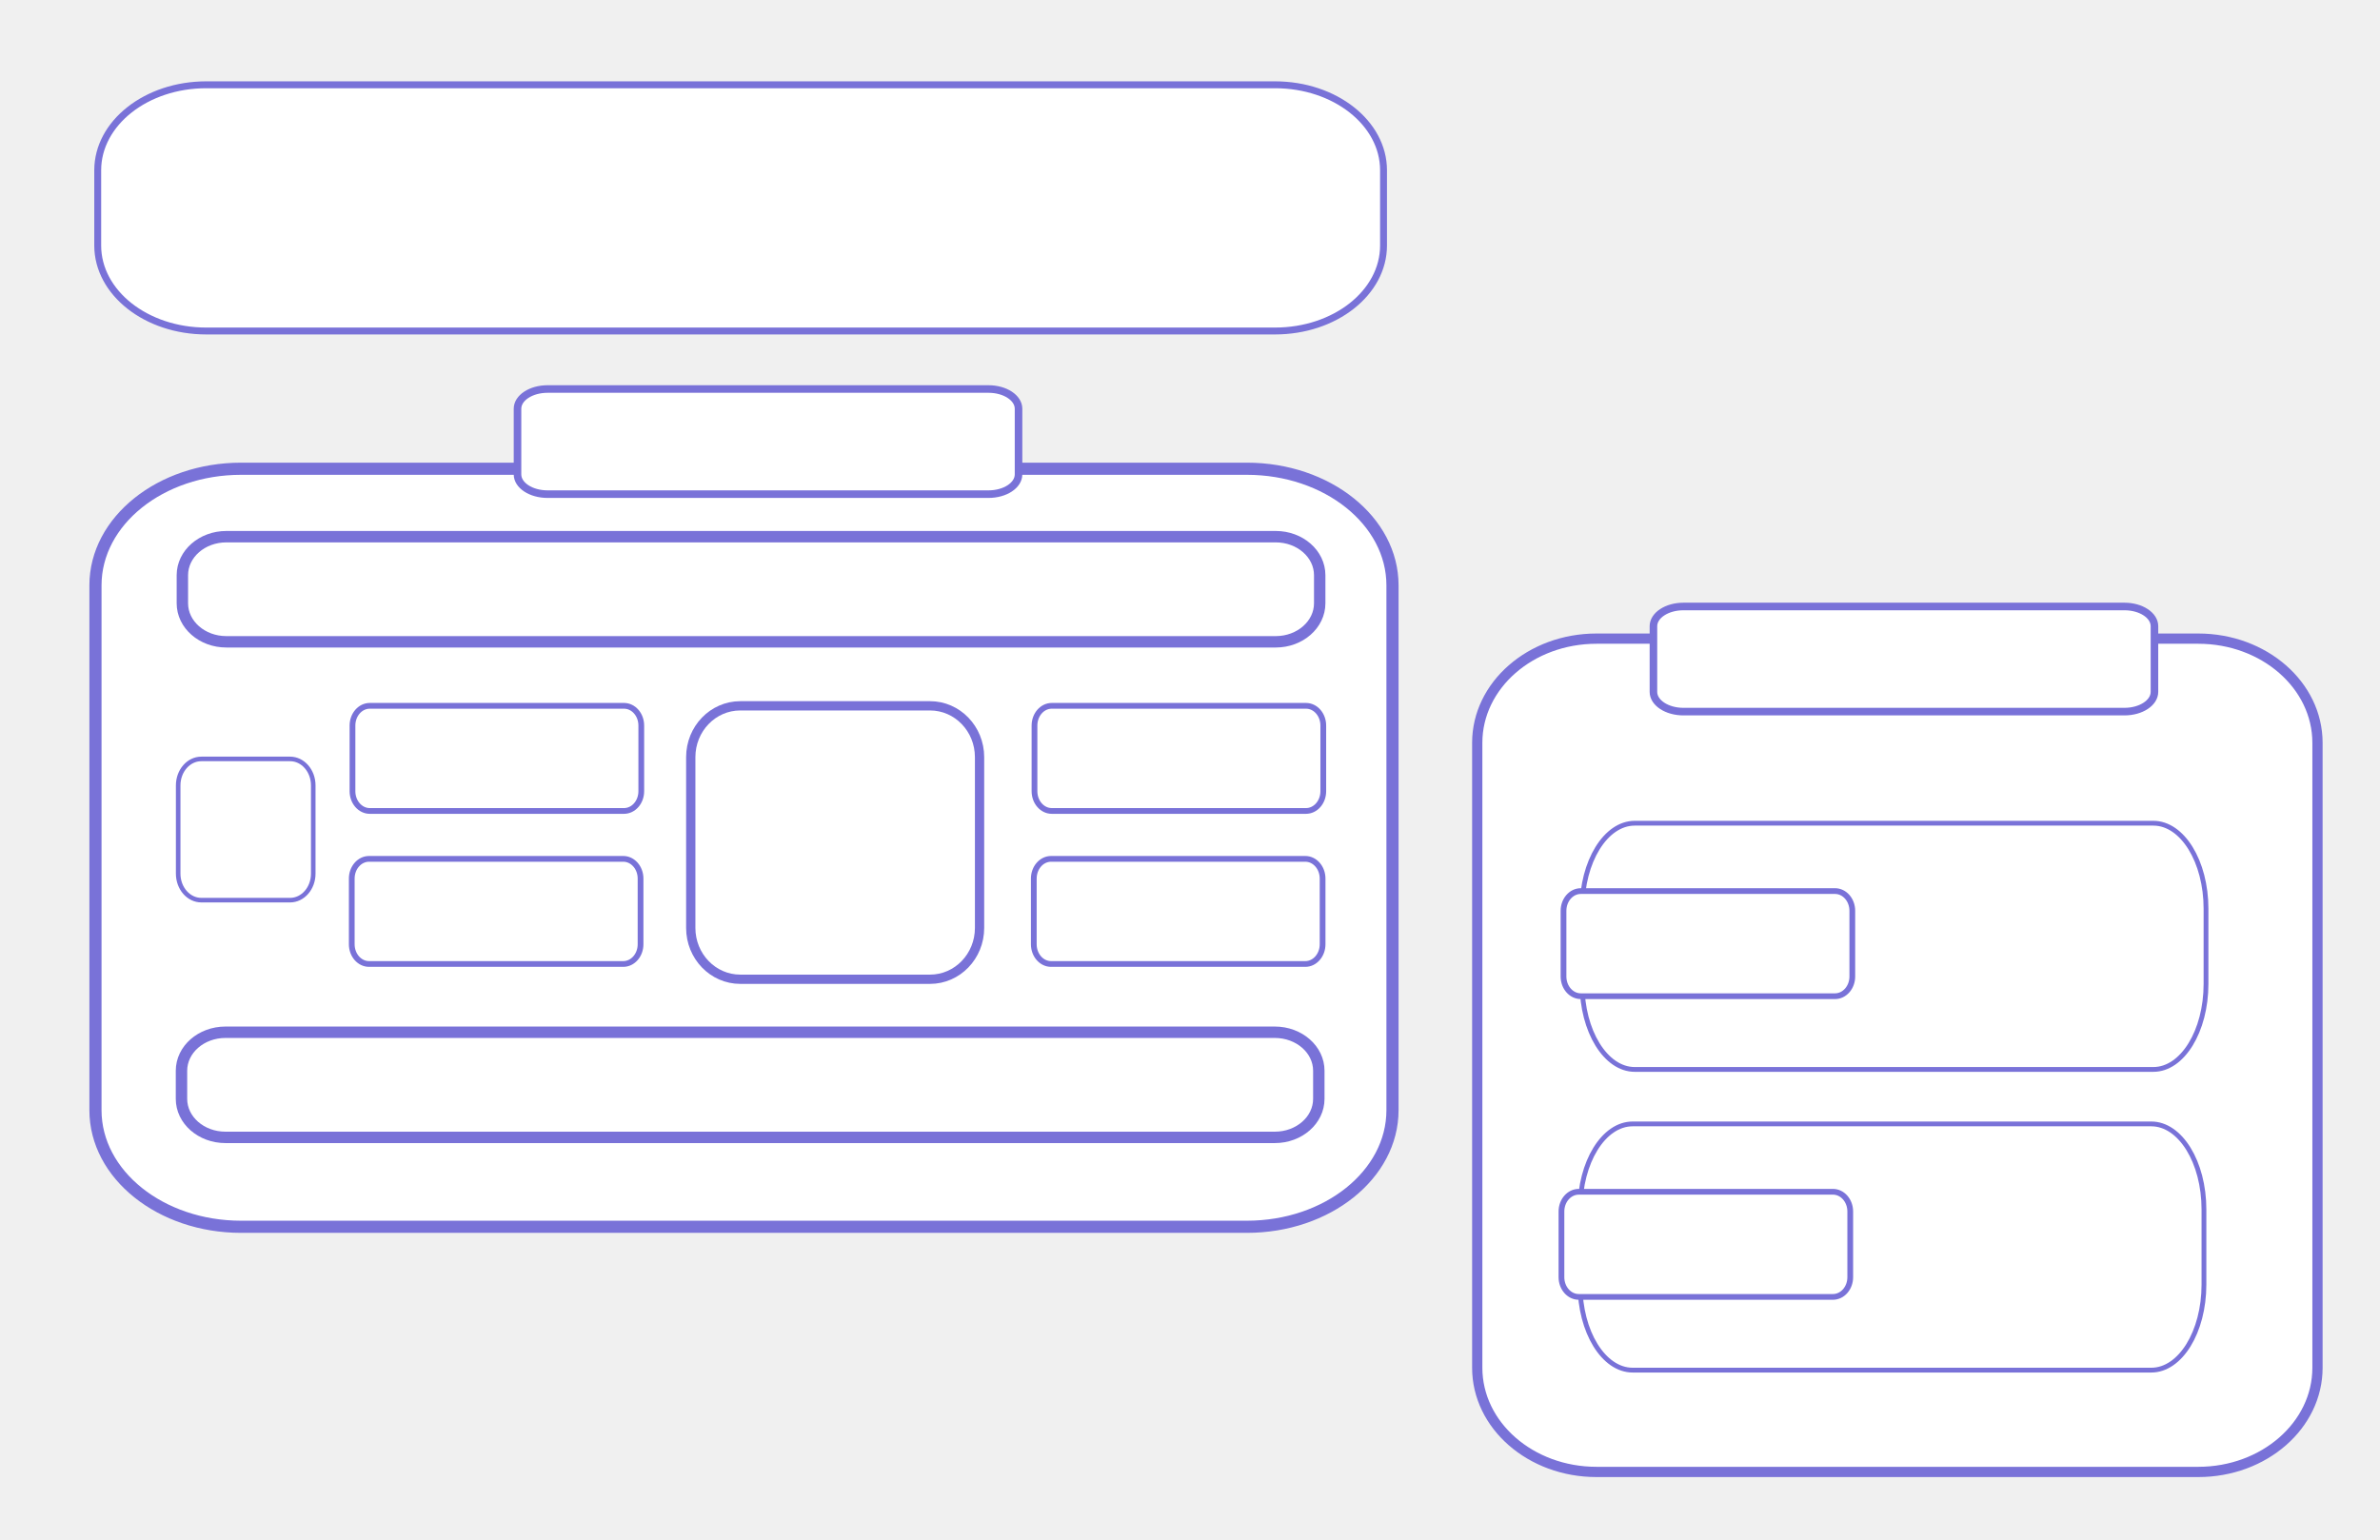
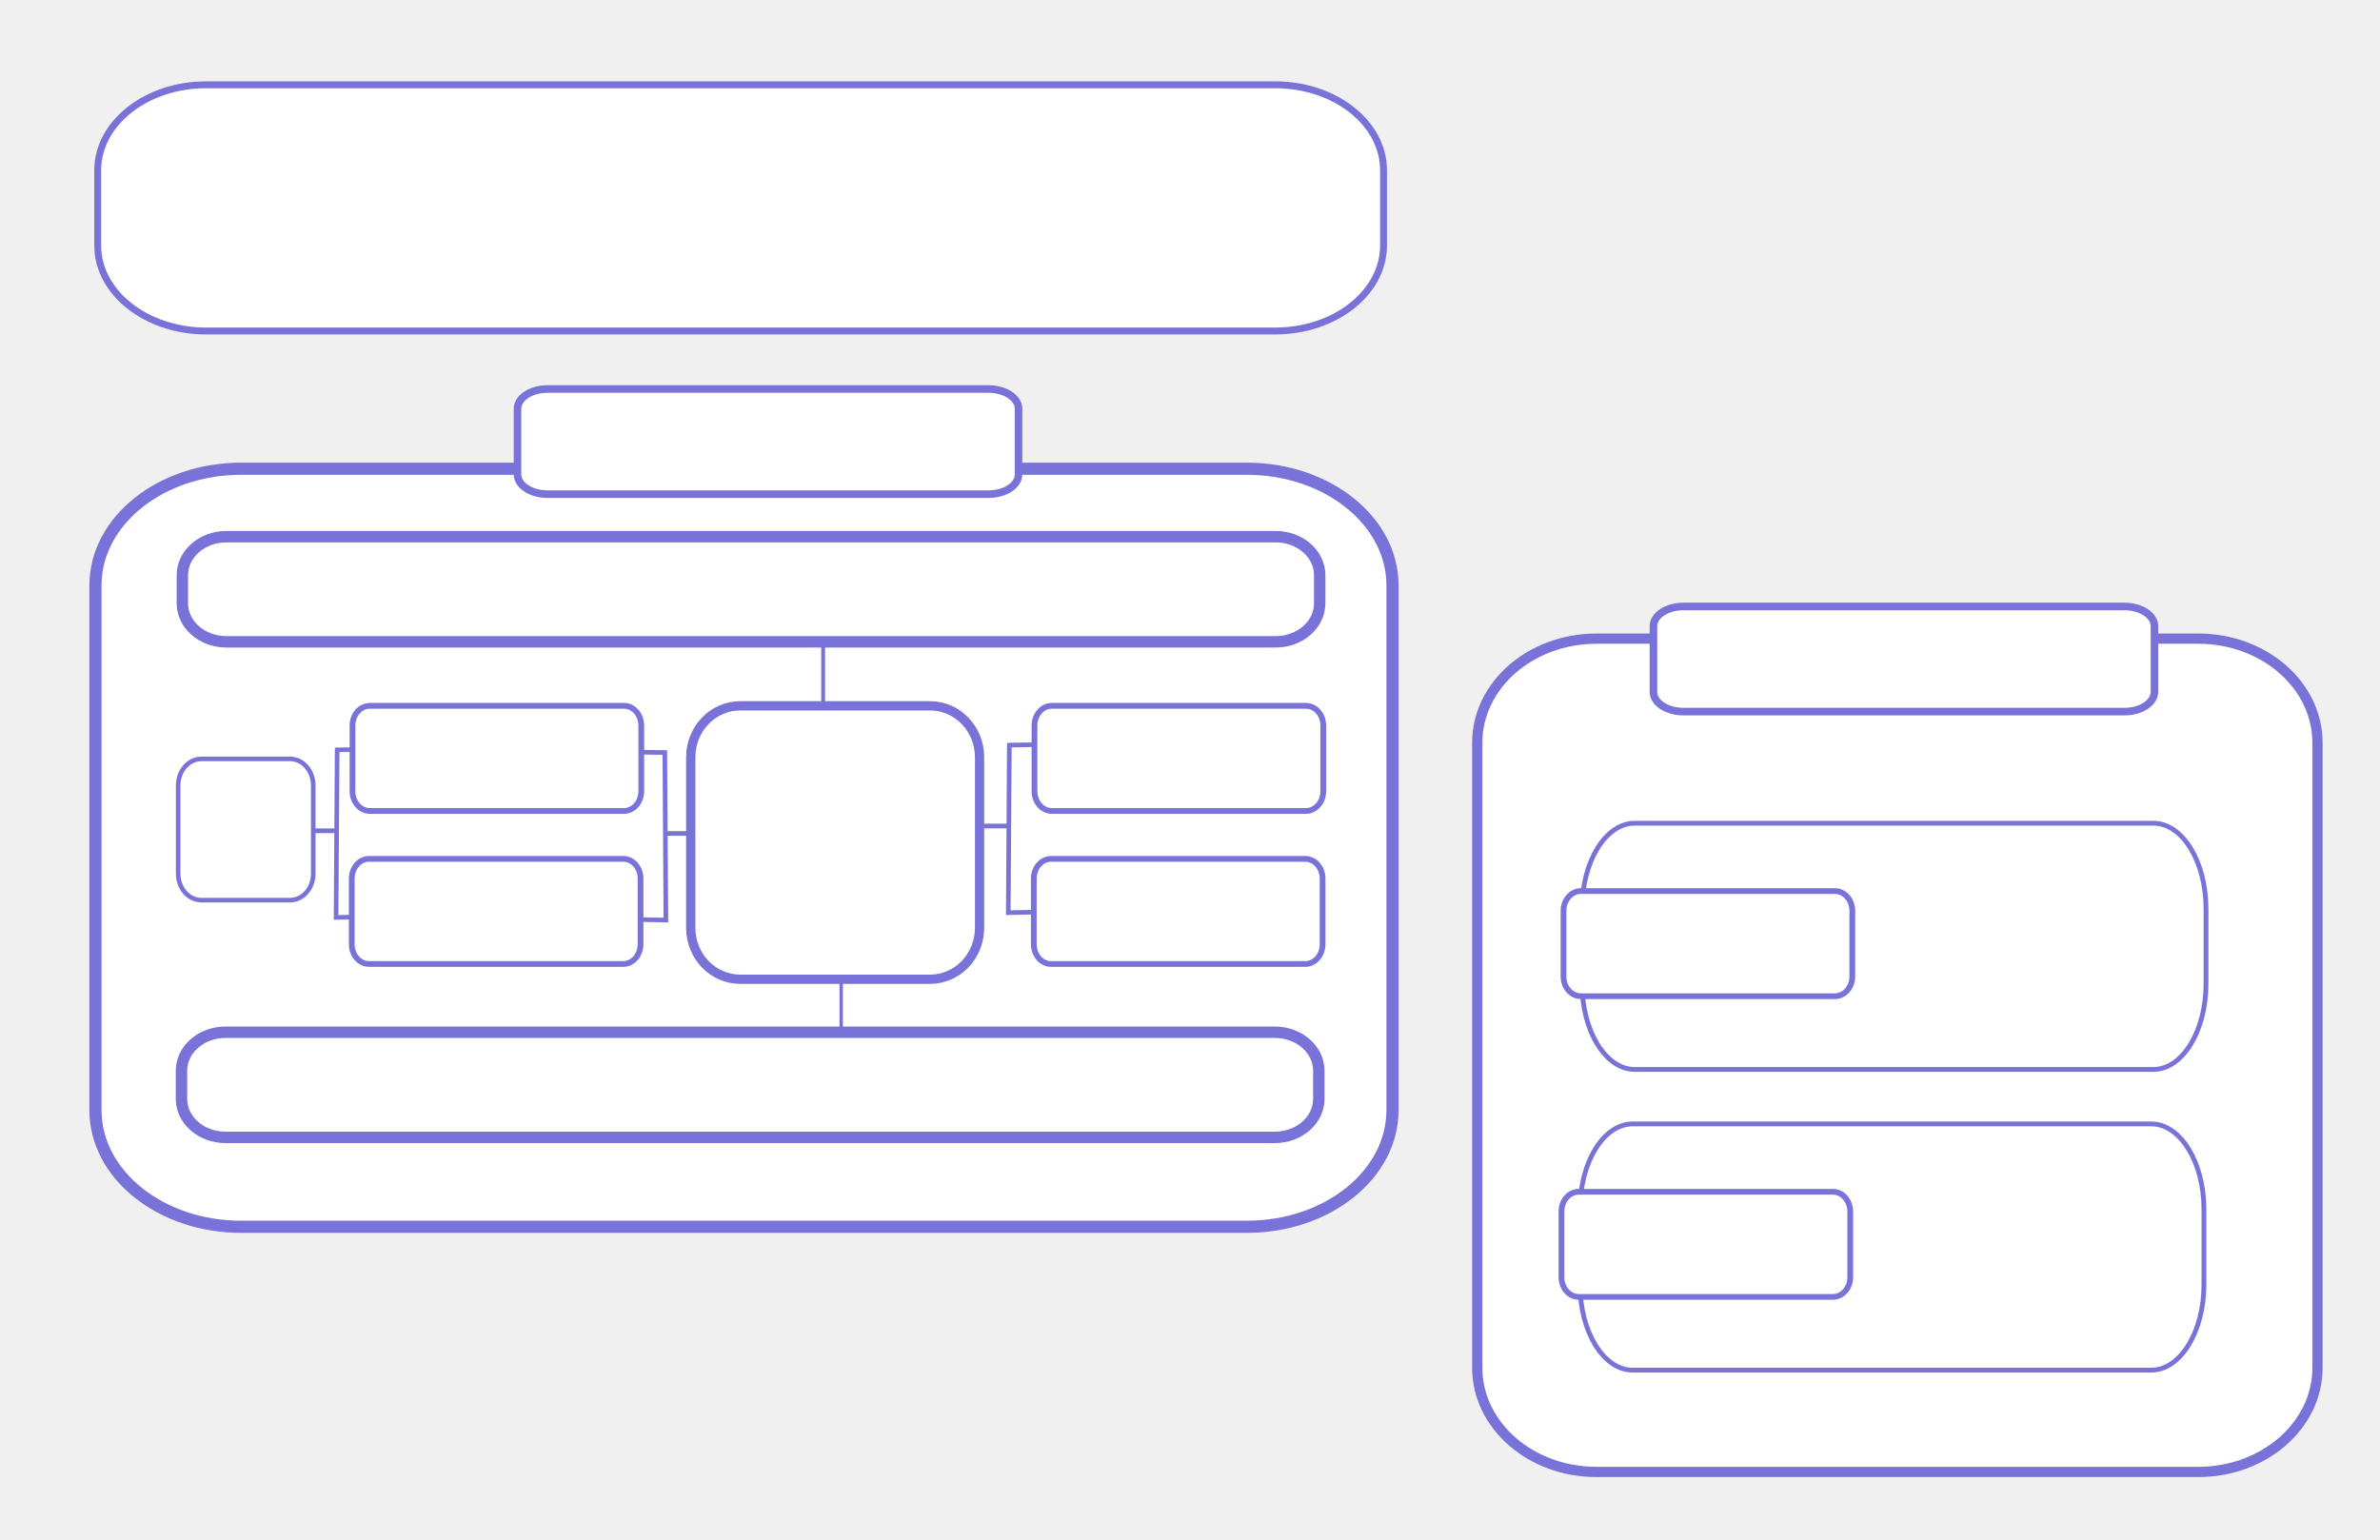
<svg xmlns="http://www.w3.org/2000/svg" version="1.1" id="svg2" height="990" width="1530">
  <defs id="defs4">
    <marker orient="auto" refY="0" refX="0" id="EmptyTriangleOutL" style="overflow:visible">
      <path id="path6474" d="m 5.77,0 -8.65,5 0,-10 8.65,5 z" style="fill:#ffffff;fill-rule:evenodd;stroke:#000000;stroke-width:1pt;marker-start:none" transform="matrix(0.8,0,0,0.8,-4.8,0)" />
    </marker>
    <marker orient="auto" refY="0" refX="0" id="Arrow2Lend" style="overflow:visible">
      <path id="path6334" style="font-size:12px;fill-rule:evenodd;stroke-width:0.625;stroke-linejoin:round" d="M 8.719,4.034 -2.207,0.016 8.719,-4.002 c -1.745,2.372 -1.735,5.617 -6e-7,8.035 z" transform="matrix(-1.1,0,0,-1.1,-1.1,0)" />
    </marker>
    <marker orient="auto" refY="0" refX="0" id="Arrow1Lend" style="overflow:visible">
      <path id="path6316" d="M 0,0 5,-5 -12.5,0 5,5 0,0 z" style="fill-rule:evenodd;stroke:#000000;stroke-width:1pt;marker-start:none" transform="matrix(-0.8,0,0,-0.8,-10,0)" />
    </marker>
  </defs>
  <g id="layer5" transform="translate(0,-62.3622)" style="display:inline" />
  <g id="layer2" style="display:none" transform="translate(0,-62.3622)" />
  <g id="layer4" style="display:inline" transform="translate(0,-62.3622)">
    <rect ry="66.985" rx="76.646" y="473.002" x="949.654" height="535.81" width="540.159" id="rect4065-6-9-3-6-5-4-4-3-4-76" style="fill:#ffffff;fill-opacity:1;stroke:#7972d8;stroke-width:6.589;stroke-miterlimit:4;stroke-opacity:1;stroke-dasharray:none;display:inline" />
    <rect ry="54.975" rx="69.739" y="116.881" x="62.818" height="158.314" width="826.595" id="rect4065-6-9-3-6-5-4-4-3-4" style="fill:#ffffff;fill-opacity:1;stroke:#7972d8;stroke-width:4.43;stroke-miterlimit:4;stroke-opacity:1;stroke-dasharray:none;display:inline" />
    <rect ry="74.978" rx="93.609" y="363.763" x="61.369" height="487.418" width="833.803" id="rect4065-6-9-3-6-5-4-4-3-4-7" style="fill:#ffffff;fill-opacity:1;stroke:#7972d8;stroke-width:7.808;stroke-miterlimit:4;stroke-opacity:1;stroke-dasharray:none;display:inline" />
    <rect ry="24.771" rx="28.268" y="407.444" x="117.238" height="67.6" width="731.144" id="rect4065-6-9-3-7-7-4-0-4-5-6-5-4-5-1" style="fill:#ffffff;fill-opacity:1;stroke:#7972d8;stroke-width:7.335;stroke-miterlimit:4;stroke-opacity:1;stroke-dasharray:none;display:inline" />
    <flowRoot id="flowRoot4135-5-4-8-7-5-2-7-2-7-5-0-9-6-4" style="font-size:28px;font-style:normal;font-variant:normal;font-weight:bold;font-stretch:normal;text-align:start;line-height:125%;letter-spacing:0px;word-spacing:0px;writing-mode:lr-tb;text-anchor:start;fill:#574d00;fill-opacity:1;stroke:#ffff44;stroke-opacity:1;display:inline;font-family:Liberation Sans;-inkscape-font-specification:Liberation Sans Bold" xml:space="preserve" transform="translate(479.1408,457.1142)">
      <flowRegion id="flowRegion4137-6-5-6-2-7-5-1-7-1-8-3-7-0-4" />
      <flowPara style="font-size:28px;font-style:normal;font-variant:normal;font-weight:bold;font-stretch:normal;text-align:center;line-height:125%;writing-mode:lr-tb;text-anchor:middle;fill:#574dd8;fill-opacity:1;stroke:#574dd8;stroke-opacity:1;font-family:Liberation Sans;-inkscape-font-specification:Liberation Sans Bold" id="flowPara3612-9-9-2">Rest API</flowPara>
    </flowRoot>
    <rect ry="54.975" rx="33.841" y="591.687" x="1017.047" height="158.314" width="401.104" id="rect4065-6-9-3-6-5-4-4-3-4-1" style="fill:#ffffff;fill-opacity:1;stroke:#7972d8;stroke-width:3.086;stroke-miterlimit:4;stroke-opacity:1;stroke-dasharray:none;display:inline" />
    <rect ry="54.975" rx="33.841" y="785.036" x="1015.72" height="158.314" width="401.104" id="rect4065-6-9-3-6-5-4-4-3-4-1-4" style="fill:#ffffff;fill-opacity:1;stroke:#7972d8;stroke-width:3.086;stroke-miterlimit:4;stroke-opacity:1;stroke-dasharray:none;display:inline" />
    <rect ry="12.687" rx="11.123" y="828.667" x="1003.787" height="67.6" width="185.656" id="rect4065-6-9-3-7-7-4-0-4-5-6-5-4-5-8-30-1" style="fill:#ffffff;fill-opacity:1;stroke:#7972d8;stroke-width:3.696;stroke-miterlimit:4;stroke-opacity:1;stroke-dasharray:none;display:inline" />
    <flowRoot id="flowRoot4135-5-4-8-7-5-2-7-2-7-5-0-9-6-3-6-00" style="font-size:28px;font-style:normal;font-variant:normal;font-weight:bold;font-stretch:normal;text-align:start;line-height:125%;letter-spacing:0px;word-spacing:0px;writing-mode:lr-tb;text-anchor:start;fill:#574d00;fill-opacity:1;stroke:#ffff44;stroke-opacity:1;display:inline;font-family:Liberation Sans;-inkscape-font-specification:Liberation Sans Bold" xml:space="preserve" transform="translate(1101.563,873.1585)">
      <flowRegion id="flowRegion4137-6-5-6-2-7-5-1-7-1-8-3-7-0-8-7-6" />
      <flowPara style="font-size:28px;font-style:normal;font-variant:normal;font-weight:bold;font-stretch:normal;text-align:center;line-height:125%;writing-mode:lr-tb;text-anchor:middle;fill:#574dd8;fill-opacity:1;stroke:#574dd8;stroke-opacity:1;font-family:Liberation Sans;-inkscape-font-specification:Liberation Sans Bold" id="flowPara3612-9-9-4-75-9">cfn-tools</flowPara>
    </flowRoot>
    <flowRoot id="flowRoot4135-5-4-8-7-5-2-7-2-7-5-0-9-6-3-6-0-8" style="font-size:28px;font-style:normal;font-variant:normal;font-weight:bold;font-stretch:normal;text-align:start;line-height:125%;letter-spacing:0px;word-spacing:0px;writing-mode:lr-tb;text-anchor:start;fill:#574d00;fill-opacity:1;stroke:#ffff44;stroke-opacity:1;display:inline;font-family:Liberation Sans;-inkscape-font-specification:Liberation Sans Bold" xml:space="preserve" transform="translate(1283.092,879.3796)">
      <flowRegion id="flowRegion4137-6-5-6-2-7-5-1-7-1-8-3-7-0-8-7-3-0" />
      <flowPara style="font-size:28px;font-style:normal;font-variant:normal;font-weight:bold;font-stretch:normal;text-align:center;line-height:125%;writing-mode:lr-tb;text-anchor:middle;fill:#574dd8;fill-opacity:1;stroke:#574dd8;stroke-opacity:1;font-family:Liberation Sans;-inkscape-font-specification:Liberation Sans Bold" id="flowPara3612-9-9-4-75-8-4">VM #2</flowPara>
    </flowRoot>
    <rect ry="12.687" rx="19.297" y="452.328" x="1062.92" height="67.6" width="322.088" id="rect4065-6-9-3-7-7-4-0-4-9" style="fill:#ffffff;fill-opacity:1;stroke:#7972d8;stroke-width:4.868;stroke-miterlimit:4;stroke-opacity:1;stroke-dasharray:none;display:inline" />
    <flowRoot id="flowRoot4135-5-4-8-7-5-2-7-2-7-5-0-9-1-8" style="font-size:28px;font-style:normal;font-variant:normal;font-weight:bold;font-stretch:normal;text-align:start;line-height:125%;letter-spacing:0px;word-spacing:0px;writing-mode:lr-tb;text-anchor:start;fill:#574d00;fill-opacity:1;stroke:#ffff44;stroke-opacity:1;display:inline;font-family:Liberation Sans;-inkscape-font-specification:Liberation Sans Bold" xml:space="preserve" transform="translate(1223.718,494.4232)">
      <flowRegion id="flowRegion4137-6-5-6-2-7-5-1-7-1-8-3-7-06-8" />
      <flowPara style="font-size:28px;font-style:normal;font-variant:normal;font-weight:bold;font-stretch:normal;text-align:center;line-height:125%;writing-mode:lr-tb;text-anchor:middle;fill:#574dd8;fill-opacity:1;stroke:#574dd8;stroke-opacity:1;font-family:Liberation Sans;-inkscape-font-specification:Liberation Sans Bold" id="flowPara3612-9-4-5">Cloud Application #1</flowPara>
    </flowRoot>
    <rect ry="12.687" rx="19.297" y="312.496" x="332.685" height="67.6" width="322.088" id="rect4065-6-9-3-7-7-4-0-4-7" style="fill:#ffffff;fill-opacity:1;stroke:#7972d8;stroke-width:4.868;stroke-miterlimit:4;stroke-opacity:1;stroke-dasharray:none;display:inline" />
    <flowRoot id="flowRoot4135-5-4-8-7-5-2-7-2-7-5-0-9-1-0" style="font-size:28px;font-style:normal;font-variant:normal;font-weight:bold;font-stretch:normal;text-align:start;line-height:125%;letter-spacing:0px;word-spacing:0px;writing-mode:lr-tb;text-anchor:start;fill:#574d00;fill-opacity:1;stroke:#ffff44;stroke-opacity:1;display:inline;font-family:Liberation Sans;-inkscape-font-specification:Liberation Sans Bold" xml:space="preserve" transform="translate(493.4831,354.5909)">
      <flowRegion id="flowRegion4137-6-5-6-2-7-5-1-7-1-8-3-7-06-7" />
      <flowPara style="font-size:28px;font-style:normal;font-variant:normal;font-weight:bold;font-stretch:normal;text-align:center;line-height:125%;writing-mode:lr-tb;text-anchor:middle;fill:#574dd8;fill-opacity:1;stroke:#574dd8;stroke-opacity:1;font-family:Liberation Sans;-inkscape-font-specification:Liberation Sans Bold" id="flowPara3612-9-4-9">Engine Overview</flowPara>
    </flowRoot>
    <rect ry="24.771" rx="28.268" y="726.095" x="116.667" height="67.6" width="731.144" id="rect4065-6-9-3-7-7-4-0-4-5-6-5-4-5-1-4" style="fill:#ffffff;fill-opacity:1;stroke:#7972d8;stroke-width:7.335;stroke-miterlimit:4;stroke-opacity:1;stroke-dasharray:none;display:inline" />
+     <path style="fill:none;stroke:#7972d8;stroke-width:2.957;stroke-linecap:butt;stroke-linejoin:miter;stroke-miterlimit:4;stroke-opacity:1;stroke-dasharray:none;display:inline" d="m 665.078,541.213 -16.198,0.253 -0.344,53.247 -0.352,54.498 15.215,-0.327" id="path3072-1" />
+     <path style="fill:none;stroke:#7972d6;stroke-width:3;stroke-linecap:butt;stroke-linejoin:miter;stroke-miterlimit:4;stroke-opacity:1;stroke-dasharray:none;display:inline" d="m 631.322,593.49 15.259,0 0,-1.221" id="path3864-5" />
+     <path style="fill:none;stroke:#7972d8;stroke-width:2.957;stroke-linecap:butt;stroke-linejoin:miter;stroke-miterlimit:4;stroke-opacity:1;stroke-dasharray:none;display:inline" d="m 232.952,544.265 -16.198,0.253 -0.344,53.247 -0.352,54.498 15.215,-0.327" id="path3072-1-7" />
+     <path style="fill:none;stroke:#7972d6;stroke-width:3;stroke-linecap:butt;stroke-linejoin:miter;stroke-miterlimit:4;stroke-opacity:1;stroke-dasharray:none;display:inline" d="m 199.196,596.542 15.259,0 0,-1.221" id="path3864-5-5" />
  </g>
  <g id="layer3" style="display:inline" transform="translate(0,-62.3622)">
    <flowRoot xml:space="preserve" id="flowRoot8356" style="font-size:40px;font-style:normal;font-weight:normal;line-height:125%;letter-spacing:0px;word-spacing:0px;fill:#000000;fill-opacity:1;stroke:none;font-family:Sans" transform="translate(47,-22)">
      <flowRegion id="flowRegion8358">
        <rect id="rect8360" width="929" height="809" x="-127" y="111.362" />
      </flowRegion>
      <flowPara id="flowPara8362" />
    </flowRoot>
    <text id="text3550" y="795.362" x="444" style="font-size:40px;font-style:normal;font-weight:normal;line-height:125%;letter-spacing:0px;word-spacing:0px;fill:#000000;fill-opacity:1;stroke:none;font-family:Sans" xml:space="preserve">
      <tspan y="795.362" x="444" id="tspan3552" />
    </text>
    <flowRoot xml:space="preserve" id="flowRoot3392" style="font-size:40px;font-style:normal;font-weight:normal;line-height:125%;letter-spacing:0px;word-spacing:0px;fill:#000000;fill-opacity:1;stroke:none;font-family:Sans" transform="translate(47,40.3622)">
      <flowRegion id="flowRegion3394">
        <rect id="rect3396" width="509" height="67" x="258" y="320" />
      </flowRegion>
      <flowPara id="flowPara3398" />
    </flowRoot>
    <flowRoot xml:space="preserve" id="flowRoot8356-9" style="font-size:40px;font-style:normal;font-weight:normal;line-height:125%;letter-spacing:0px;word-spacing:0px;fill:#000000;fill-opacity:1;stroke:none;display:inline;font-family:Sans" transform="translate(1436.548,-71.3256)">
      <flowRegion id="flowRegion8358-6">
        <rect id="rect8360-0" width="929" height="809" x="-127" y="111.362" />
      </flowRegion>
      <flowPara id="flowPara8362-9" />
    </flowRoot>
    <flowRoot xml:space="preserve" id="flowRoot3392-1" style="font-size:40px;font-style:normal;font-weight:normal;line-height:125%;letter-spacing:0px;word-spacing:0px;fill:#000000;fill-opacity:1;stroke:none;display:inline;font-family:Sans" transform="translate(1436.548,-8.9634)">
      <flowRegion id="flowRegion3394-4">
        <rect id="rect3396-6" width="509" height="67" x="258" y="320" />
      </flowRegion>
      <flowPara id="flowPara3398-1" />
    </flowRoot>
    <flowRoot id="flowRoot4135-5-4-8-7-5-2-7-2-7-5-0-9-6" style="font-size:28px;font-style:normal;font-variant:normal;font-weight:bold;font-stretch:normal;text-align:start;line-height:125%;letter-spacing:0px;word-spacing:0px;writing-mode:lr-tb;text-anchor:start;fill:#574d00;fill-opacity:1;stroke:#ffff44;stroke-opacity:1;display:inline;font-family:Liberation Sans;-inkscape-font-specification:Liberation Sans Bold" xml:space="preserve" transform="translate(480.8672,767.8526)">
      <flowRegion id="flowRegion4137-6-5-6-2-7-5-1-7-1-8-3-7-0" />
      <flowPara style="font-size:28px;font-style:normal;font-variant:normal;font-weight:bold;font-stretch:normal;text-align:center;line-height:125%;writing-mode:lr-tb;text-anchor:middle;fill:#574dd8;fill-opacity:1;stroke:#574dd8;stroke-opacity:1;font-family:Liberation Sans;-inkscape-font-specification:Liberation Sans Bold" id="flowPara3612-9-9">OpenStack</flowPara>
    </flowRoot>
    <flowRoot id="flowRoot4135-5-4-8-7-5-2-7-2-7-5-0-9-1" style="font-size:28px;font-style:normal;font-variant:normal;font-weight:bold;font-stretch:normal;text-align:start;line-height:125%;letter-spacing:0px;word-spacing:0px;writing-mode:lr-tb;text-anchor:start;fill:#574d00;fill-opacity:1;stroke:#ffff44;stroke-opacity:1;display:inline;font-family:Liberation Sans;-inkscape-font-specification:Liberation Sans Bold" xml:space="preserve" transform="translate(470.8354,202.9921)">
      <flowRegion id="flowRegion4137-6-5-6-2-7-5-1-7-1-8-3-7-06" />
      <flowPara style="font-size:28px;font-style:normal;font-variant:normal;font-weight:bold;font-stretch:normal;text-align:center;line-height:125%;writing-mode:lr-tb;text-anchor:middle;fill:#574dd8;fill-opacity:1;stroke:#574dd8;stroke-opacity:1;font-family:Liberation Sans;-inkscape-font-specification:Liberation Sans Bold" id="flowPara3612-9-4">User Interface</flowPara>
    </flowRoot>
    <rect ry="12.687" rx="11.123" y="516.202" x="226.596" height="67.6" width="185.656" id="rect4065-6-9-3-7-7-4-0-4-5-6-5-4-5-8" style="fill:#ffffff;fill-opacity:1;stroke:#7972d8;stroke-width:3.696;stroke-miterlimit:4;stroke-opacity:1;stroke-dasharray:none;display:inline" />
    <flowRoot id="flowRoot4135-5-4-8-7-5-2-7-2-7-5-0-9-6-3" style="font-size:28px;font-style:normal;font-variant:normal;font-weight:bold;font-stretch:normal;text-align:start;line-height:125%;letter-spacing:0px;word-spacing:0px;writing-mode:lr-tb;text-anchor:start;fill:#574d00;fill-opacity:1;stroke:#ffff44;stroke-opacity:1;display:inline;font-family:Liberation Sans;-inkscape-font-specification:Liberation Sans Bold" xml:space="preserve" transform="translate(324.3712,560.6936)">
      <flowRegion id="flowRegion4137-6-5-6-2-7-5-1-7-1-8-3-7-0-8" />
      <flowPara style="font-size:28px;font-style:normal;font-variant:normal;font-weight:bold;font-stretch:normal;text-align:center;line-height:125%;writing-mode:lr-tb;text-anchor:middle;fill:#574dd8;fill-opacity:1;stroke:#574dd8;stroke-opacity:1;font-family:Liberation Sans;-inkscape-font-specification:Liberation Sans Bold" id="flowPara3612-9-9-4">Engine #1</flowPara>
    </flowRoot>
    <rect ry="12.687" rx="11.123" y="516.202" x="665.028" height="67.6" width="185.656" id="rect4065-6-9-3-7-7-4-0-4-5-6-5-4-5-8-3" style="fill:#ffffff;fill-opacity:1;stroke:#7972d8;stroke-width:3.696;stroke-miterlimit:4;stroke-opacity:1;stroke-dasharray:none;display:inline" />
-     <flowRoot id="flowRoot4135-5-4-8-7-5-2-7-2-7-5-0-9-6-3-3" style="font-size:28px;font-style:normal;font-variant:normal;font-weight:bold;font-stretch:normal;text-align:start;line-height:125%;letter-spacing:0px;word-spacing:0px;writing-mode:lr-tb;text-anchor:start;fill:#574d00;fill-opacity:1;stroke:#ffff44;stroke-opacity:1;display:inline;font-family:Liberation Sans;-inkscape-font-specification:Liberation Sans Bold" xml:space="preserve" transform="translate(762.804,560.6937)">
+     <flowRoot id="flowRoot4135-5-4-8-7-5-2-7-2-7-5-0-9-6-3-3" style="font-size:28px;font-style:normal;font-variant:normal;font-weight:bold;font-stretch:normal;text-align:start;line-height:125%;letter-spacing:0px;word-spacing:0px;writing-mode:lr-tb;text-anchor:start;fill:#574d00;fill-opacity:1;stroke:#ffff44;stroke-opacity:1;display:inline;font-family:Liberation Sans;-inkscape-font-specification:Liberation Sans Bold" xml:space="preserve" transform="translate(756.7005,557.6419)">
      <flowRegion id="flowRegion4137-6-5-6-2-7-5-1-7-1-8-3-7-0-8-0" />
      <flowPara style="font-size:28px;font-style:normal;font-variant:normal;font-weight:bold;font-stretch:normal;text-align:center;line-height:125%;writing-mode:lr-tb;text-anchor:middle;fill:#574dd8;fill-opacity:1;stroke:#574dd8;stroke-opacity:1;font-family:Liberation Sans;-inkscape-font-specification:Liberation Sans Bold" id="flowPara3612-9-9-4-6">Metadata #1</flowPara>
    </flowRoot>
    <rect ry="12.687" rx="11.123" y="614.602" x="226.13" height="67.6" width="185.656" id="rect4065-6-9-3-7-7-4-0-4-5-6-5-4-5-8-6" style="fill:#ffffff;fill-opacity:1;stroke:#7972d8;stroke-width:3.696;stroke-miterlimit:4;stroke-opacity:1;stroke-dasharray:none;display:inline" />
    <flowRoot id="flowRoot4135-5-4-8-7-5-2-7-2-7-5-0-9-6-3-4" style="font-size:28px;font-style:normal;font-variant:normal;font-weight:bold;font-stretch:normal;text-align:start;line-height:125%;letter-spacing:0px;word-spacing:0px;writing-mode:lr-tb;text-anchor:start;fill:#574d00;fill-opacity:1;stroke:#ffff44;stroke-opacity:1;display:inline;font-family:Liberation Sans;-inkscape-font-specification:Liberation Sans Bold" xml:space="preserve" transform="translate(318.727,657.3678)">
      <flowRegion id="flowRegion4137-6-5-6-2-7-5-1-7-1-8-3-7-0-8-1" />
      <flowPara style="font-size:28px;font-style:normal;font-variant:normal;font-weight:bold;font-stretch:normal;text-align:center;line-height:125%;writing-mode:lr-tb;text-anchor:middle;fill:#574dd8;fill-opacity:1;stroke:#574dd8;stroke-opacity:1;font-family:Liberation Sans;-inkscape-font-specification:Liberation Sans Bold" id="flowPara3612-9-9-4-7">Engine #N</flowPara>
    </flowRoot>
    <rect ry="12.687" rx="11.123" y="614.603" x="664.583" height="67.6" width="185.656" id="rect4065-6-9-3-7-7-4-0-4-5-6-5-4-5-8-3-0" style="fill:#ffffff;fill-opacity:1;stroke:#7972d8;stroke-width:3.696;stroke-miterlimit:4;stroke-opacity:1;stroke-dasharray:none;display:inline" />
-     <flowRoot id="flowRoot4135-5-4-8-7-5-2-7-2-7-5-0-9-6-3-3-3" style="font-size:28px;font-style:normal;font-variant:normal;font-weight:bold;font-stretch:normal;text-align:start;line-height:125%;letter-spacing:0px;word-spacing:0px;writing-mode:lr-tb;text-anchor:start;fill:#574d00;fill-opacity:1;stroke:#ffff44;stroke-opacity:1;display:inline;font-family:Liberation Sans;-inkscape-font-specification:Liberation Sans Bold" xml:space="preserve" transform="translate(760.6324,659.0942)">
+     <flowRoot id="flowRoot4135-5-4-8-7-5-2-7-2-7-5-0-9-6-3-3-3" style="font-size:28px;font-style:normal;font-variant:normal;font-weight:bold;font-stretch:normal;text-align:start;line-height:125%;letter-spacing:0px;word-spacing:0px;writing-mode:lr-tb;text-anchor:start;fill:#574d00;fill-opacity:1;stroke:#ffff44;stroke-opacity:1;display:inline;font-family:Liberation Sans;-inkscape-font-specification:Liberation Sans Bold" xml:space="preserve" transform="translate(757.5807,656.6528)">
      <flowRegion id="flowRegion4137-6-5-6-2-7-5-1-7-1-8-3-7-0-8-0-3" />
      <flowPara style="font-size:28px;font-style:normal;font-variant:normal;font-weight:bold;font-stretch:normal;text-align:center;line-height:125%;writing-mode:lr-tb;text-anchor:middle;fill:#574dd8;fill-opacity:1;stroke:#574dd8;stroke-opacity:1;font-family:Liberation Sans;-inkscape-font-specification:Liberation Sans Bold" id="flowPara3612-9-9-4-6-7">Metadata #N</flowPara>
    </flowRoot>
    <rect ry="32.998" rx="31.839" y="516.202" x="444.059" height="175.82" width="185.656" id="rect4065-6-9-3-7-7-4-0-4-5-6-5-4-5-8-65" style="fill:#ffffff;fill-opacity:1;stroke:#7972d8;stroke-width:5.961;stroke-miterlimit:4;stroke-opacity:1;stroke-dasharray:none;display:inline" />
    <flowRoot id="flowRoot4135-5-4-8-7-5-2-7-2-7-5-0-9-6-3-2" style="font-size:28px;font-style:normal;font-variant:normal;font-weight:bold;font-stretch:normal;text-align:start;line-height:125%;letter-spacing:0px;word-spacing:0px;writing-mode:lr-tb;text-anchor:start;fill:#574d00;fill-opacity:1;stroke:#ffff44;stroke-opacity:1;display:inline;font-family:Liberation Sans;-inkscape-font-specification:Liberation Sans Bold" xml:space="preserve" transform="translate(538.0732,595.1586)">
      <flowRegion id="flowRegion4137-6-5-6-2-7-5-1-7-1-8-3-7-0-8-3" />
      <flowPara style="font-size:28px;font-style:normal;font-variant:normal;font-weight:bold;font-stretch:normal;text-align:center;line-height:125%;writing-mode:lr-tb;text-anchor:middle;fill:#574dd8;fill-opacity:1;stroke:#574dd8;stroke-opacity:1;font-family:Liberation Sans;-inkscape-font-specification:Liberation Sans Bold" id="flowPara3612-9-9-4-0">RPC</flowPara>
      <flowPara style="font-size:28px;font-style:normal;font-variant:normal;font-weight:bold;font-stretch:normal;text-align:center;line-height:125%;writing-mode:lr-tb;text-anchor:middle;fill:#574dd8;fill-opacity:1;stroke:#574dd8;stroke-opacity:1;font-family:Liberation Sans;-inkscape-font-specification:Liberation Sans Bold" id="flowPara9710">Rabbit MQ</flowPara>
    </flowRoot>
    <rect ry="12.687" rx="11.123" y="635.318" x="1005.114" height="67.6" width="185.656" id="rect4065-6-9-3-7-7-4-0-4-5-6-5-4-5-8-30" style="fill:#ffffff;fill-opacity:1;stroke:#7972d8;stroke-width:3.696;stroke-miterlimit:4;stroke-opacity:1;stroke-dasharray:none;display:inline" />
    <flowRoot id="flowRoot4135-5-4-8-7-5-2-7-2-7-5-0-9-6-3-6" style="font-size:28px;font-style:normal;font-variant:normal;font-weight:bold;font-stretch:normal;text-align:start;line-height:125%;letter-spacing:0px;word-spacing:0px;writing-mode:lr-tb;text-anchor:start;fill:#574d00;fill-opacity:1;stroke:#ffff44;stroke-opacity:1;display:inline;font-family:Liberation Sans;-inkscape-font-specification:Liberation Sans Bold" xml:space="preserve" transform="translate(1102.89,679.8101)">
      <flowRegion id="flowRegion4137-6-5-6-2-7-5-1-7-1-8-3-7-0-8-7" />
      <flowPara style="font-size:28px;font-style:normal;font-variant:normal;font-weight:bold;font-stretch:normal;text-align:center;line-height:125%;writing-mode:lr-tb;text-anchor:middle;fill:#574dd8;fill-opacity:1;stroke:#574dd8;stroke-opacity:1;font-family:Liberation Sans;-inkscape-font-specification:Liberation Sans Bold" id="flowPara3612-9-9-4-75">cfn-tools</flowPara>
    </flowRoot>
    <flowRoot id="flowRoot4135-5-4-8-7-5-2-7-2-7-5-0-9-6-3-6-0" style="font-size:28px;font-style:normal;font-variant:normal;font-weight:bold;font-stretch:normal;text-align:start;line-height:125%;letter-spacing:0px;word-spacing:0px;writing-mode:lr-tb;text-anchor:start;fill:#574d00;fill-opacity:1;stroke:#ffff44;stroke-opacity:1;display:inline;font-family:Liberation Sans;-inkscape-font-specification:Liberation Sans Bold" xml:space="preserve" transform="translate(1284.42,686.0313)">
      <flowRegion id="flowRegion4137-6-5-6-2-7-5-1-7-1-8-3-7-0-8-7-3" />
      <flowPara style="font-size:28px;font-style:normal;font-variant:normal;font-weight:bold;font-stretch:normal;text-align:center;line-height:125%;writing-mode:lr-tb;text-anchor:middle;fill:#574dd8;fill-opacity:1;stroke:#574dd8;stroke-opacity:1;font-family:Liberation Sans;-inkscape-font-specification:Liberation Sans Bold" id="flowPara3612-9-9-4-75-8">VM #1</flowPara>
    </flowRoot>
    <rect ry="17.043" rx="14.892" y="550.345" x="114.542" height="90.808" width="86.834" id="rect4065-6-9-3-7-7-4-0-4-5-6-5-4-5-8-65-5" style="fill:#ffffff;fill-opacity:1;stroke:#7972d8;stroke-width:2.93;stroke-miterlimit:4;stroke-opacity:1;stroke-dasharray:none;display:inline" />
    <flowRoot id="flowRoot4135-5-4-8-7-5-2-7-2-7-5-0-9-6-3-35" style="font-size:28px;font-style:normal;font-variant:normal;font-weight:bold;font-stretch:normal;text-align:start;line-height:125%;letter-spacing:0px;word-spacing:0px;writing-mode:lr-tb;text-anchor:start;fill:#574d00;fill-opacity:1;stroke:#ffff44;stroke-opacity:1;display:inline;font-family:Liberation Sans;-inkscape-font-specification:Liberation Sans Bold" xml:space="preserve" transform="translate(158.2818,607.2429)">
      <flowRegion id="flowRegion4137-6-5-6-2-7-5-1-7-1-8-3-7-0-8-5" />
      <flowPara style="font-size:28px;font-style:normal;font-variant:normal;font-weight:bold;font-stretch:normal;text-align:center;line-height:125%;writing-mode:lr-tb;text-anchor:middle;fill:#574dd8;fill-opacity:1;stroke:#574dd8;stroke-opacity:1;font-family:Liberation Sans;-inkscape-font-specification:Liberation Sans Bold" id="flowPara3612-9-9-4-76">DB</flowPara>
    </flowRoot>
+     <path style="fill:none;stroke:#7972d8;stroke-width:2.957;stroke-linecap:butt;stroke-linejoin:miter;stroke-miterlimit:4;stroke-opacity:1;stroke-dasharray:none" d="m 411.187,545.986 16.198,0.253 0.344,53.247 0.352,54.498 -15.215,-0.327" id="path3072" />
+     <path style="fill:none;stroke:#7972d6;stroke-width:3;stroke-linecap:butt;stroke-linejoin:miter;stroke-opacity:1;stroke-miterlimit:4;stroke-dasharray:none" d="m 444.944,598.263 -15.259,0 0,-1.221" id="path3864" />
+     <path style="fill:none;stroke:#7972d6;stroke-width:2.452;stroke-linecap:butt;stroke-linejoin:miter;stroke-miterlimit:4;stroke-opacity:1;stroke-dasharray:none;display:inline" d="m 529.172,518.55 0,-42.964 -0.29,0" id="path3864-0" />
+     <path style="fill:none;stroke:#7972d6;stroke-width:2.181;stroke-linecap:butt;stroke-linejoin:miter;stroke-miterlimit:4;stroke-opacity:1;stroke-dasharray:none;display:inline" d="m 540.768,724.332 0,-32.044 0.307,0" id="path3864-0-3" />
  </g>
</svg>
